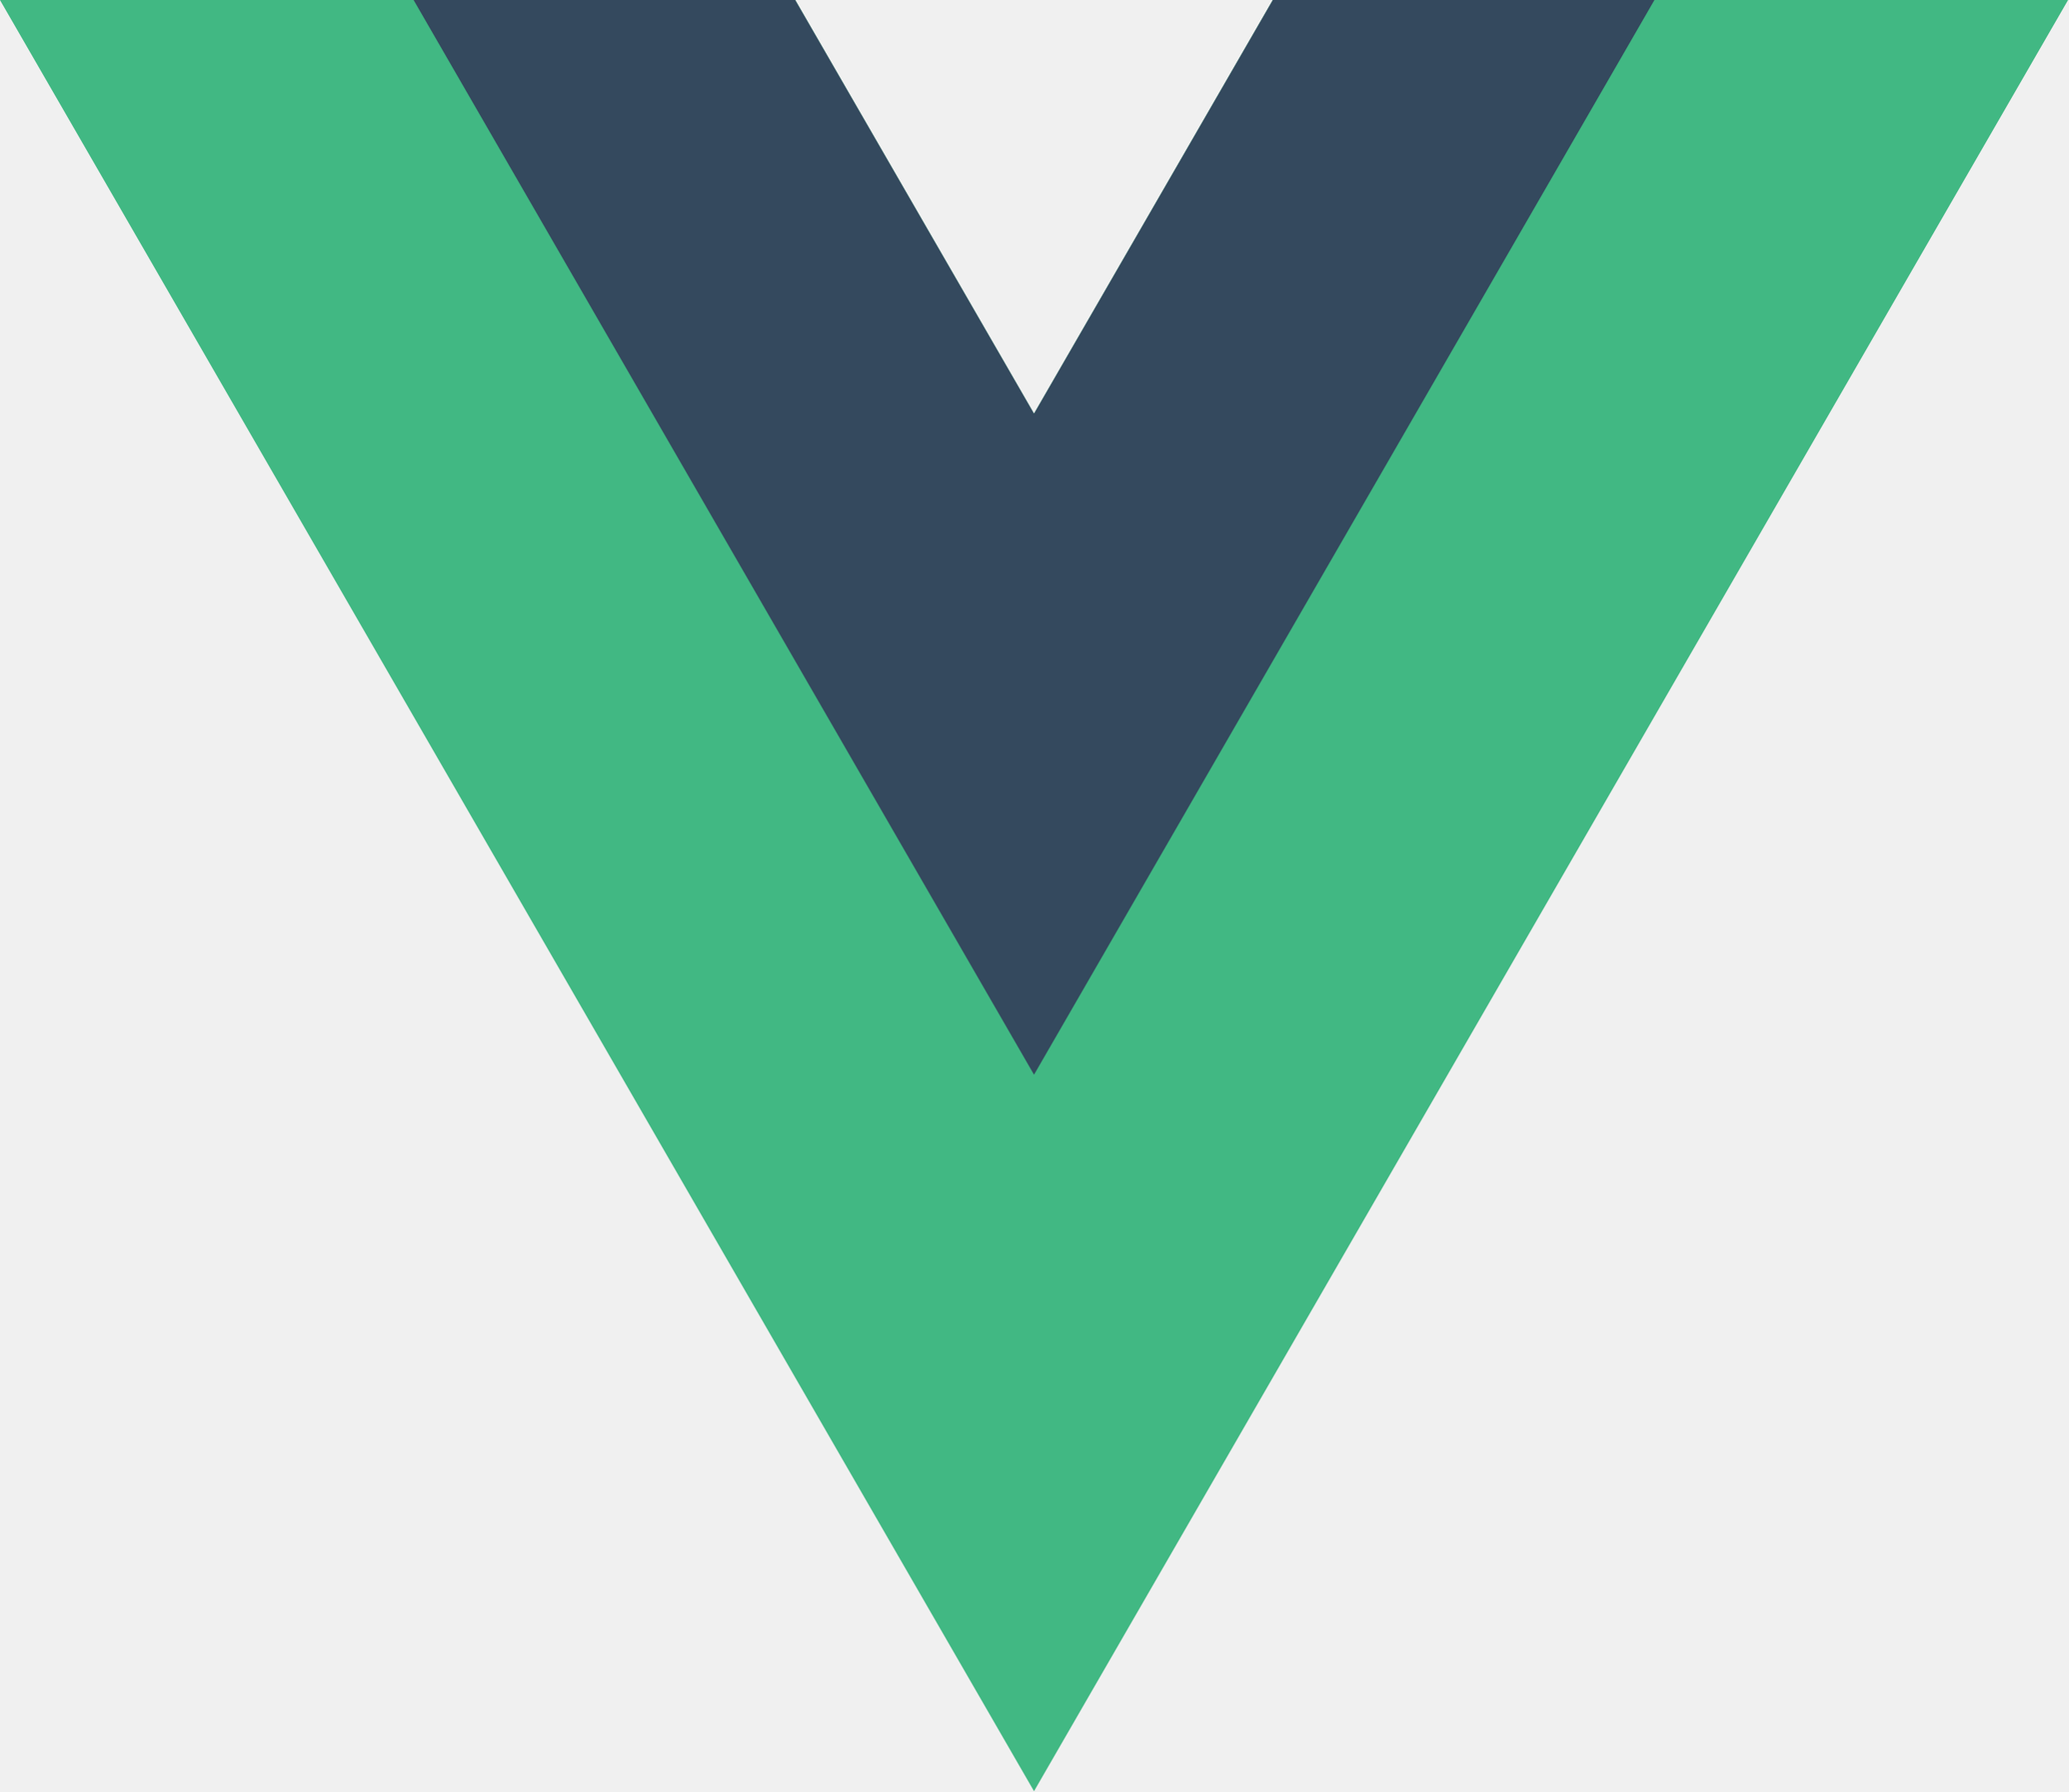
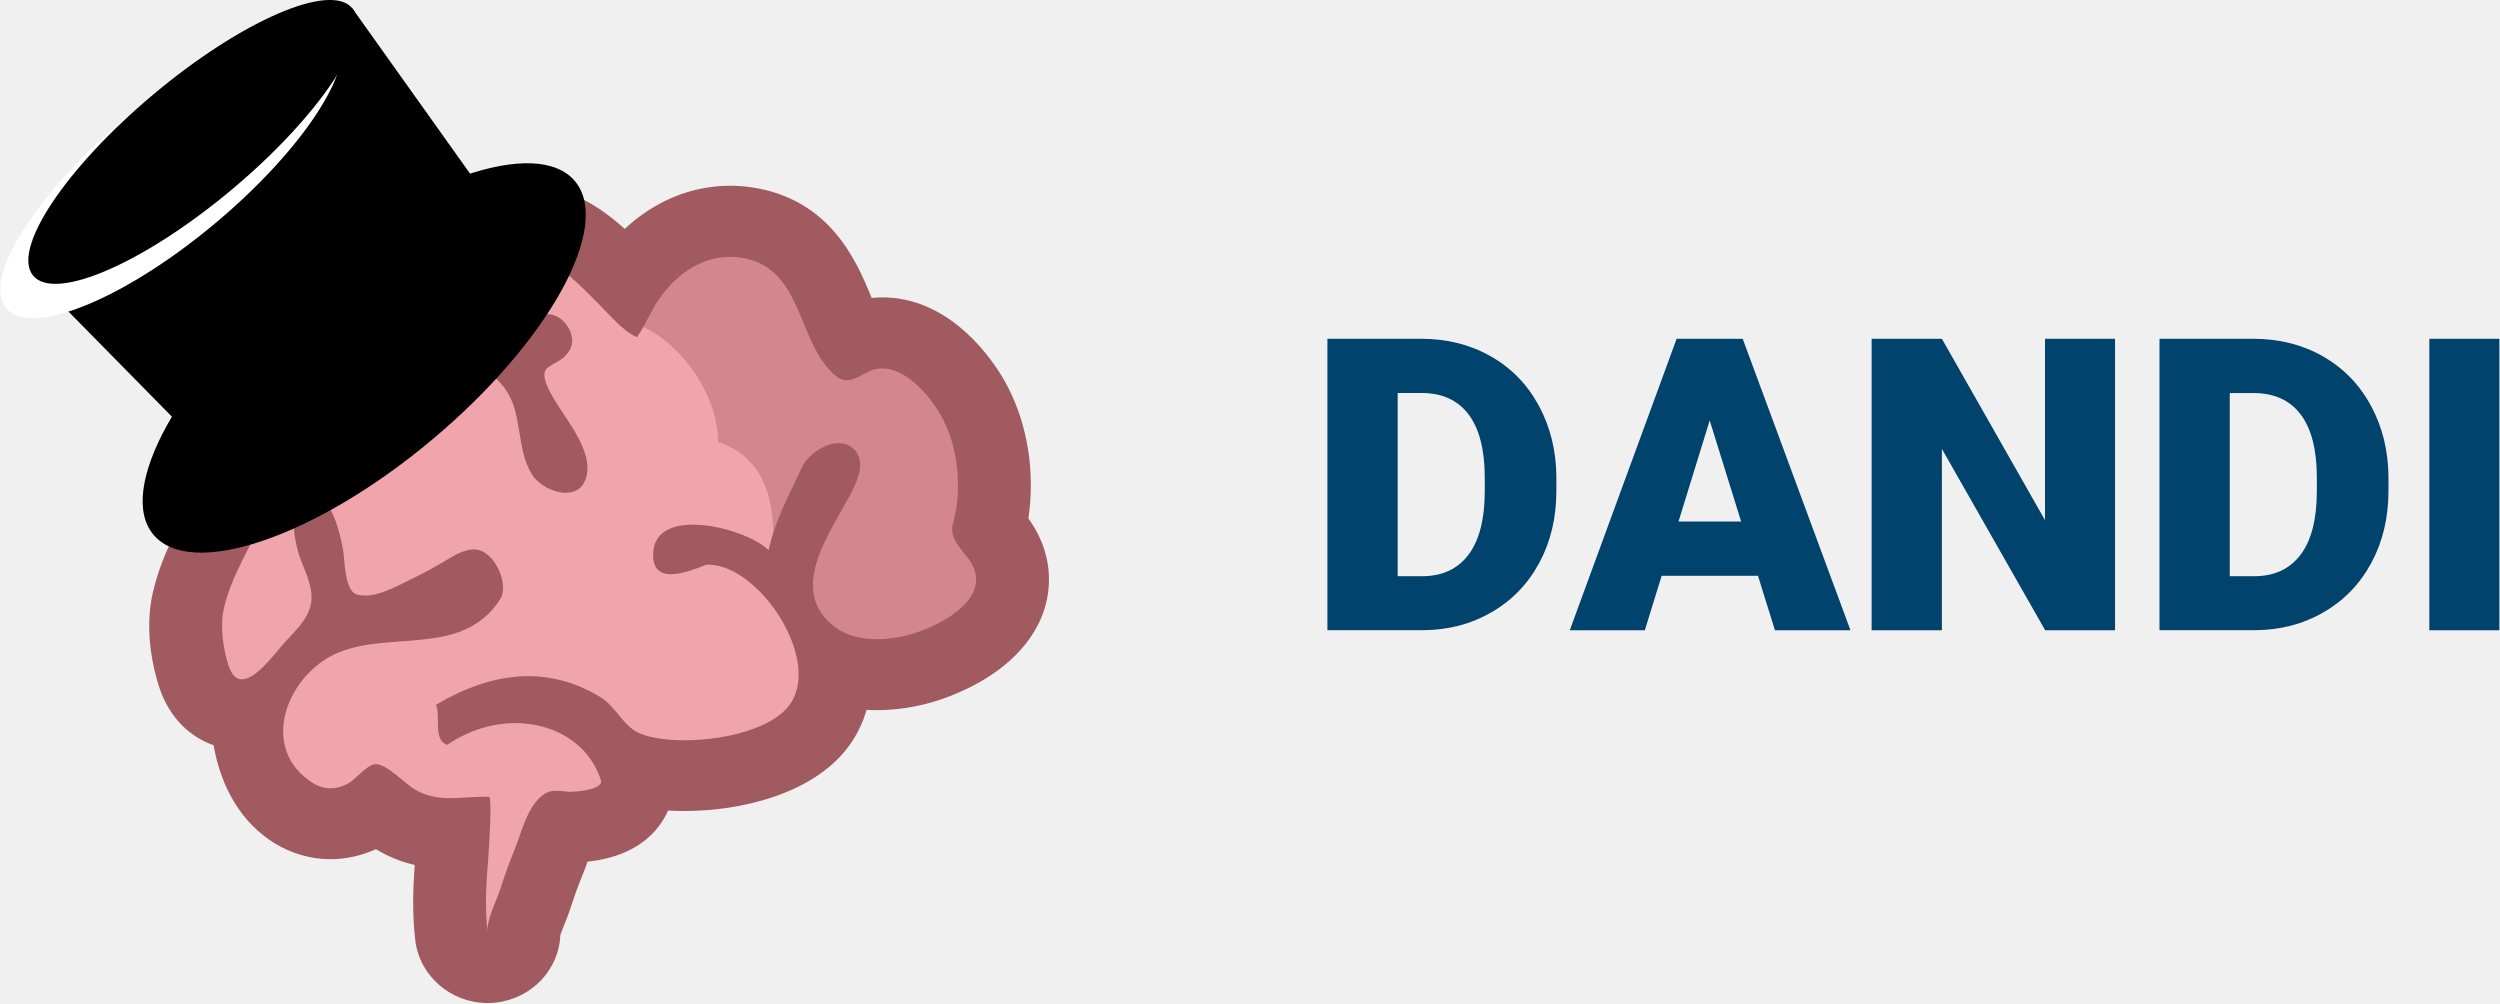
- <svg xmlns="http://www.w3.org/2000/svg" viewBox="0 0 261.76 226.69">
-   <path d="M161.096.001l-30.225 52.351L100.647.001H-.005l130.877 226.688L261.749.001z" fill="#41b883" />
-   <path d="M161.096.001l-30.225 52.351L100.647.001H52.346l78.526 136.01L209.398.001z" fill="#34495e" />
+ <svg xmlns="http://www.w3.org/2000/svg" version="1.1" id="Layer_1" x="0px" y="0px" viewBox="0 0 3341 1341" style="enable-background:new 0 0 3341 1341;" xml:space="preserve">
+   <style type="text/css">
+ 	.st0{fill:#D3868D;}
+ 	.st1{fill:#F0A5AC;}
+ 	.st2{fill:#A05A60;}
+ 	.st3{fill:#FFFFFF;}
+ 	.st4{fill:#00436D;}
+ </style>
+   <g id="Page-1">
+     <g id="Artboard" transform="translate(-27770, -16123)">
+       <g id="Logo" transform="translate(27684.049, 16018.27)">
+         <g id="noun_Brain_38917" transform="translate(285.2705, 351.2589)">
+           <polygon id="Path-3" class="st0" points="641.1,162.5 774.5,40.4 922.4,162.5 1058.1,227.2 1142.1,457.4 1119.8,596.9      951.7,664.8 844.1,536.5 647.5,235.3     " />
+           <path id="Path-2" class="st1" d="M422.6,67.3c90,0,174.3,32.4,199.7,115.4c58.2-4.8,137.9,80.5,137.9,161.3      c76.6,26.1,76.6,102.4,73.3,169.1c-2.2,44.5,28.1,90.8,91.1,139.2l-91.1,98.7L676.4,790l-67.5,58.4L557,877.8l-95.6,160.6      l-79.9-160.6l-123.1-29.4L144.8,790l-22.5-71.5l-66.6-87l29.1-170.2v-164l173.7-172.3C307.8,86.5,362.5,67.3,422.6,67.3z" />
+           <path id="Shape" class="st2" d="M1029.3,597.5c-16.4,6-36.6,10.2-56.5,10.2c-20.5,0-40.9-4.5-56.4-16.3      C857,546.4,901.8,478,929,428.9c10.3-18.7,31.9-52.5,14.9-72.9c-6.1-7.3-14-10.3-22.4-10.3c-19.5,0-41.6,16.4-48.9,32      c-16.9,36.5-36.4,71.4-44.7,111.1c-16.5-16.7-63.3-34.2-101.1-34.2c-29.3,0-53.3,10.6-53.3,40.5c0,19.6,10.4,25.8,23.8,25.8      c15.5,0,35.2-8.1,47.5-12.8h2.4c68.8,0,153.8,129.4,107.6,188.8c-23.8,30.7-86.7,45.9-139.2,45.9c-22.2,0-42.6-2.7-57.4-8.2      c-24.5-8.9-33.2-36.3-55.7-49.9c-31.9-19.2-64.1-27.6-95.8-27.6c-42.2,0-83.7,14.7-123.4,38.4c6.8,16-4.4,46,14.8,53.4      c29.8-20,61.7-29.1,91.4-29.1c53.2,0,99.4,29,114.2,76.3c3.9,12.4-31.2,15.5-41.1,15.5c-0.8,0-1.4,0-1.8,0      c-6.1-0.5-11.5-1.3-16.5-1.3c-7.2,0-13.8,1.5-20.7,7.7c-19.7,17.5-26,48.6-35.6,71.8c-6.9,16.7-12.9,33.7-18.4,50.9      c-5,15.5-19.1,42.8-17.3,58.7c-3.7-32.2-2.1-64.1,0.7-96.3c0.7-8,5.8-84.6,1.2-84.8c-1.9-0.1-3.7-0.1-5.5-0.1      c-15.6,0-30.8,1.9-45.8,1.9c-16.7,0-33.2-2.4-49.1-12.4c-12.2-7.7-36.5-33-50.7-33c-0.3,0-0.6,0-0.9,0      c-11.9,1-26.4,21.1-37.6,26.6c-7.5,3.7-15,5.7-22.5,5.7c-7.7,0-15.3-2.2-22.8-6.8c-72.1-44.8-37.4-139.9,27-171.6      c70.7-34.8,171.6,5.3,222.8-74.2c12.7-19.6-7.5-66.7-35-66.7c-10.2,0-21.6,4.9-35,13.2c-16.9,10.3-34.5,19.8-52.5,28.4      c-16.2,7.8-38.1,20.1-58,20.1c-3.6,0-7.2-0.4-10.7-1.4c-17.4-4.7-16.3-47.9-19-61.4c-3.5-17.5-14-69.8-39.8-69.8      c-3,0-6.3,0.7-9.7,2.3c-23.2,10.5-15.9,49.3-11.4,67.8c5.8,23.9,22.7,47.6,18.3,73.2c-3.6,21-21.6,36.8-35.3,52.1      c-12.2,13.5-37.7,49.1-56.9,49.1c-7.3,0-13.6-5.1-18-18.5c-7.4-22.5-11.6-53.3-6.1-76.8c8.7-37.8,29.3-71.8,46.3-106.3      c4.1-8.2-8.7-38.1-10.9-47.5c-2.9-12.9-5.8-26-7.1-39.1c-2.9-28.4,0.9-57.6,19.8-80.4c23.4-28.5,63.9-47.4,99-58.3      c24.9-7.7,57.8-13,91.5-13c54.1,0,110,13.6,137.5,52.2c23.8,33.5,13.8,79.5,35.7,114.2c8.3,13.1,27.9,24.2,45,24.2      c12.8,0,24.1-6.3,27.8-22.8c8.8-38.8-35.7-82.9-51.2-116.6c-17.2-37.4,12.6-25,28.4-50.9c8.6-14.1,0.3-33.3-12.3-42.5      c-5.7-4.2-11.2-5.8-16.6-5.8c-14.6,0-28.3,11.8-42.9,16.3c-9.6,3-19.8,4.3-30,4.3c-5.4,0-10.7-0.3-16.1-1      c-21.6-2.7-49.9-8.3-67.3-22c-4.6-3.7-7.6-7.2-9.2-10.7c-15.2-33.1,91.6-60,115.1-63.9c5.1-0.8,9.9-1.2,14.5-1.2      c42.3,0,70.8,32,99.5,60.1c15.2,14.9,36.2,40.8,55.5,48.8c10.9-15.9,18.2-34.3,29.1-50.4c22-32,55.4-57,95.2-57      c4.5,0,9.2,0.3,13.8,1C871.4,109.2,865,202.3,911.2,250c8.1,8.4,14.8,11.6,21.4,11.6c8,0,16-4.7,26.6-10.5      c6.8-3.7,13.8-5.3,20.6-5.3c31,0,60.3,33.6,74.7,56.7c21,33.5,28.6,75.4,25.9,114.4c-0.8,11.8-2.7,23.8-5.9,35.1      c-8.8,30.7,28.8,42.3,30.6,73.6C1107.1,562,1058.6,586.8,1029.3,597.5 M1175,446.2c1.1-7.3,1.9-14.9,2.5-22.6      c4.4-61.9-9.8-122.4-39.9-170.5c-19.3-30.7-73.1-102.2-157.8-102.2c-4.8,0-9.5,0.3-14.2,0.7c-0.3-0.8-0.7-1.6-1-2.4      c-18.8-45.5-54-130.3-160.3-145.5c-9.3-1.3-18.7-2-28-2c-51.8,0-101.1,20.6-140.7,57.7C603.6,30.5,559.6,0.1,497,0.1      c-10.1,0-20.4,0.9-30.7,2.6c-33.6,5.6-146.1,29-184,98.3c-5.3,9.8-9.1,20.1-11.3,30.5c-18.8,2.9-36.8,7-53.5,12.2      c-44,13.6-104.8,40.2-145.2,89.2C49.5,260.5,24,308.8,31.5,382.1c1.9,19,5.8,36.3,8.9,50.1c0.9,3.7,2.2,8.5,4.1,14.1      C29.6,474.8,13.8,507.1,5,545.1c-12.4,53.5,1.8,106.3,8.4,126.5c14.3,43.4,43,67.3,72.7,77.8c10.4,58.7,38.4,104.2,81.1,130.7      c22.8,14.1,48.8,21.6,75,21.6c20.7,0,41.1-4.5,60.9-13.4c16,9.8,33.2,16.8,51.8,21.1c-2.3,31-3.4,64.5,0.7,100.3      c5.7,48.4,47.8,84.2,96.6,84.2c3.7,0,7.3-0.2,11.1-0.6c48.5-5.4,84.6-44.5,86.3-90.6c1.3-3.8,3.5-9.1,4.9-12.7      c3.2-7.8,6-15.1,8-21.1c5.6-17.3,10.5-31.2,15.8-43.8c2.6-6.3,5.1-13.1,7.6-20.1c30.6-3.2,70.2-14.3,95.2-47.3      c5.1-6.7,9.2-13.7,12.4-21c7.3,0.4,14.7,0.6,22.3,0.6c73.5,0,169-21.9,216.8-83.5c12.1-15.5,20.8-33,26.2-51.7      c4.6,0.3,9.4,0.4,14.1,0.4c38.1,0,70.3-8.8,90.6-16.2c90.9-33.1,142.8-95.1,138.8-165.9C1200.4,487.3,1186.6,462.5,1175,446.2" />
+         </g>
+         <g id="Group-5" transform="translate(473.0339, 464.844) rotate(-40) translate(-473.0339, -464.844) translate(105.0339, 167.844)">
+           <ellipse id="Oval-2" transform="matrix(-1 1.983781e-06 -1.983781e-06 -1 736.7266 903.2279)" cx="368.4" cy="451.6" rx="367.6" ry="142" />
+           <polygon id="Rectangle-5" points="100.1,83.1 656.5,83.1 628.7,433.2 127.9,433.2     " />
+           <ellipse id="Oval-2-Copy-3" transform="matrix(-1 1.974358e-06 -1.974358e-06 -1 665.001 186.58)" class="st3" cx="332.5" cy="93.3" rx="287.9" ry="92.5" />
+           <ellipse id="Oval-2-Copy-2" transform="matrix(-1 1.965458e-06 -1.965458e-06 -1 756.5966 166.2234)" cx="378.3" cy="83.1" rx="278.2" ry="82.4" />
+         </g>
+         <path id="DANDI" class="st4" d="M1859.9,947V557.5h125.5c34.4,0,65.4,7.8,92.8,23.4c27.5,15.6,48.9,37.6,64.3,66.1     s23.2,60.3,23.4,95.6v17.9c0,35.7-7.5,67.6-22.6,95.9c-15.1,28.3-36.3,50.4-63.7,66.3c-27.4,16-57.9,24-91.6,24.2H1859.9z      M1953.8,630v244.8h32.6c26.9,0,47.6-9.6,62.1-28.8c14.4-19.2,21.7-47.7,21.7-85.5v-16.9c0-37.6-7.2-66-21.7-85.1     c-14.4-19.1-35.5-28.6-63.1-28.6H1953.8z M2435.3,874.2h-128.7l-22.5,72.8h-100.3l142.8-389.5h88.3L2558.9,947H2458L2435.3,874.2     z M2329.1,801.7h83.7l-42-135.1L2329.1,801.7z M2912.5,947h-93.4l-138-242.4V947h-93.9V557.5h93.9l137.8,242.4V557.5h93.6V947z      M2971.9,947V557.5h125.5c34.4,0,65.4,7.8,92.8,23.4s48.9,37.6,64.3,66.1c15.4,28.4,23.2,60.3,23.4,95.6v17.9     c0,35.7-7.5,67.6-22.6,95.9c-15.1,28.3-36.3,50.4-63.7,66.3c-27.4,16-57.9,24-91.6,24.2H2971.9z M3065.8,630v244.8h32.6     c26.9,0,47.6-9.6,62.1-28.8s21.7-47.7,21.7-85.5v-16.9c0-37.6-7.2-66-21.7-85.1S3125,630,3097.3,630H3065.8z M3426.1,947h-93.6     V557.5h93.6V947z" />
+       </g>
+     </g>
+   </g>
</svg>
